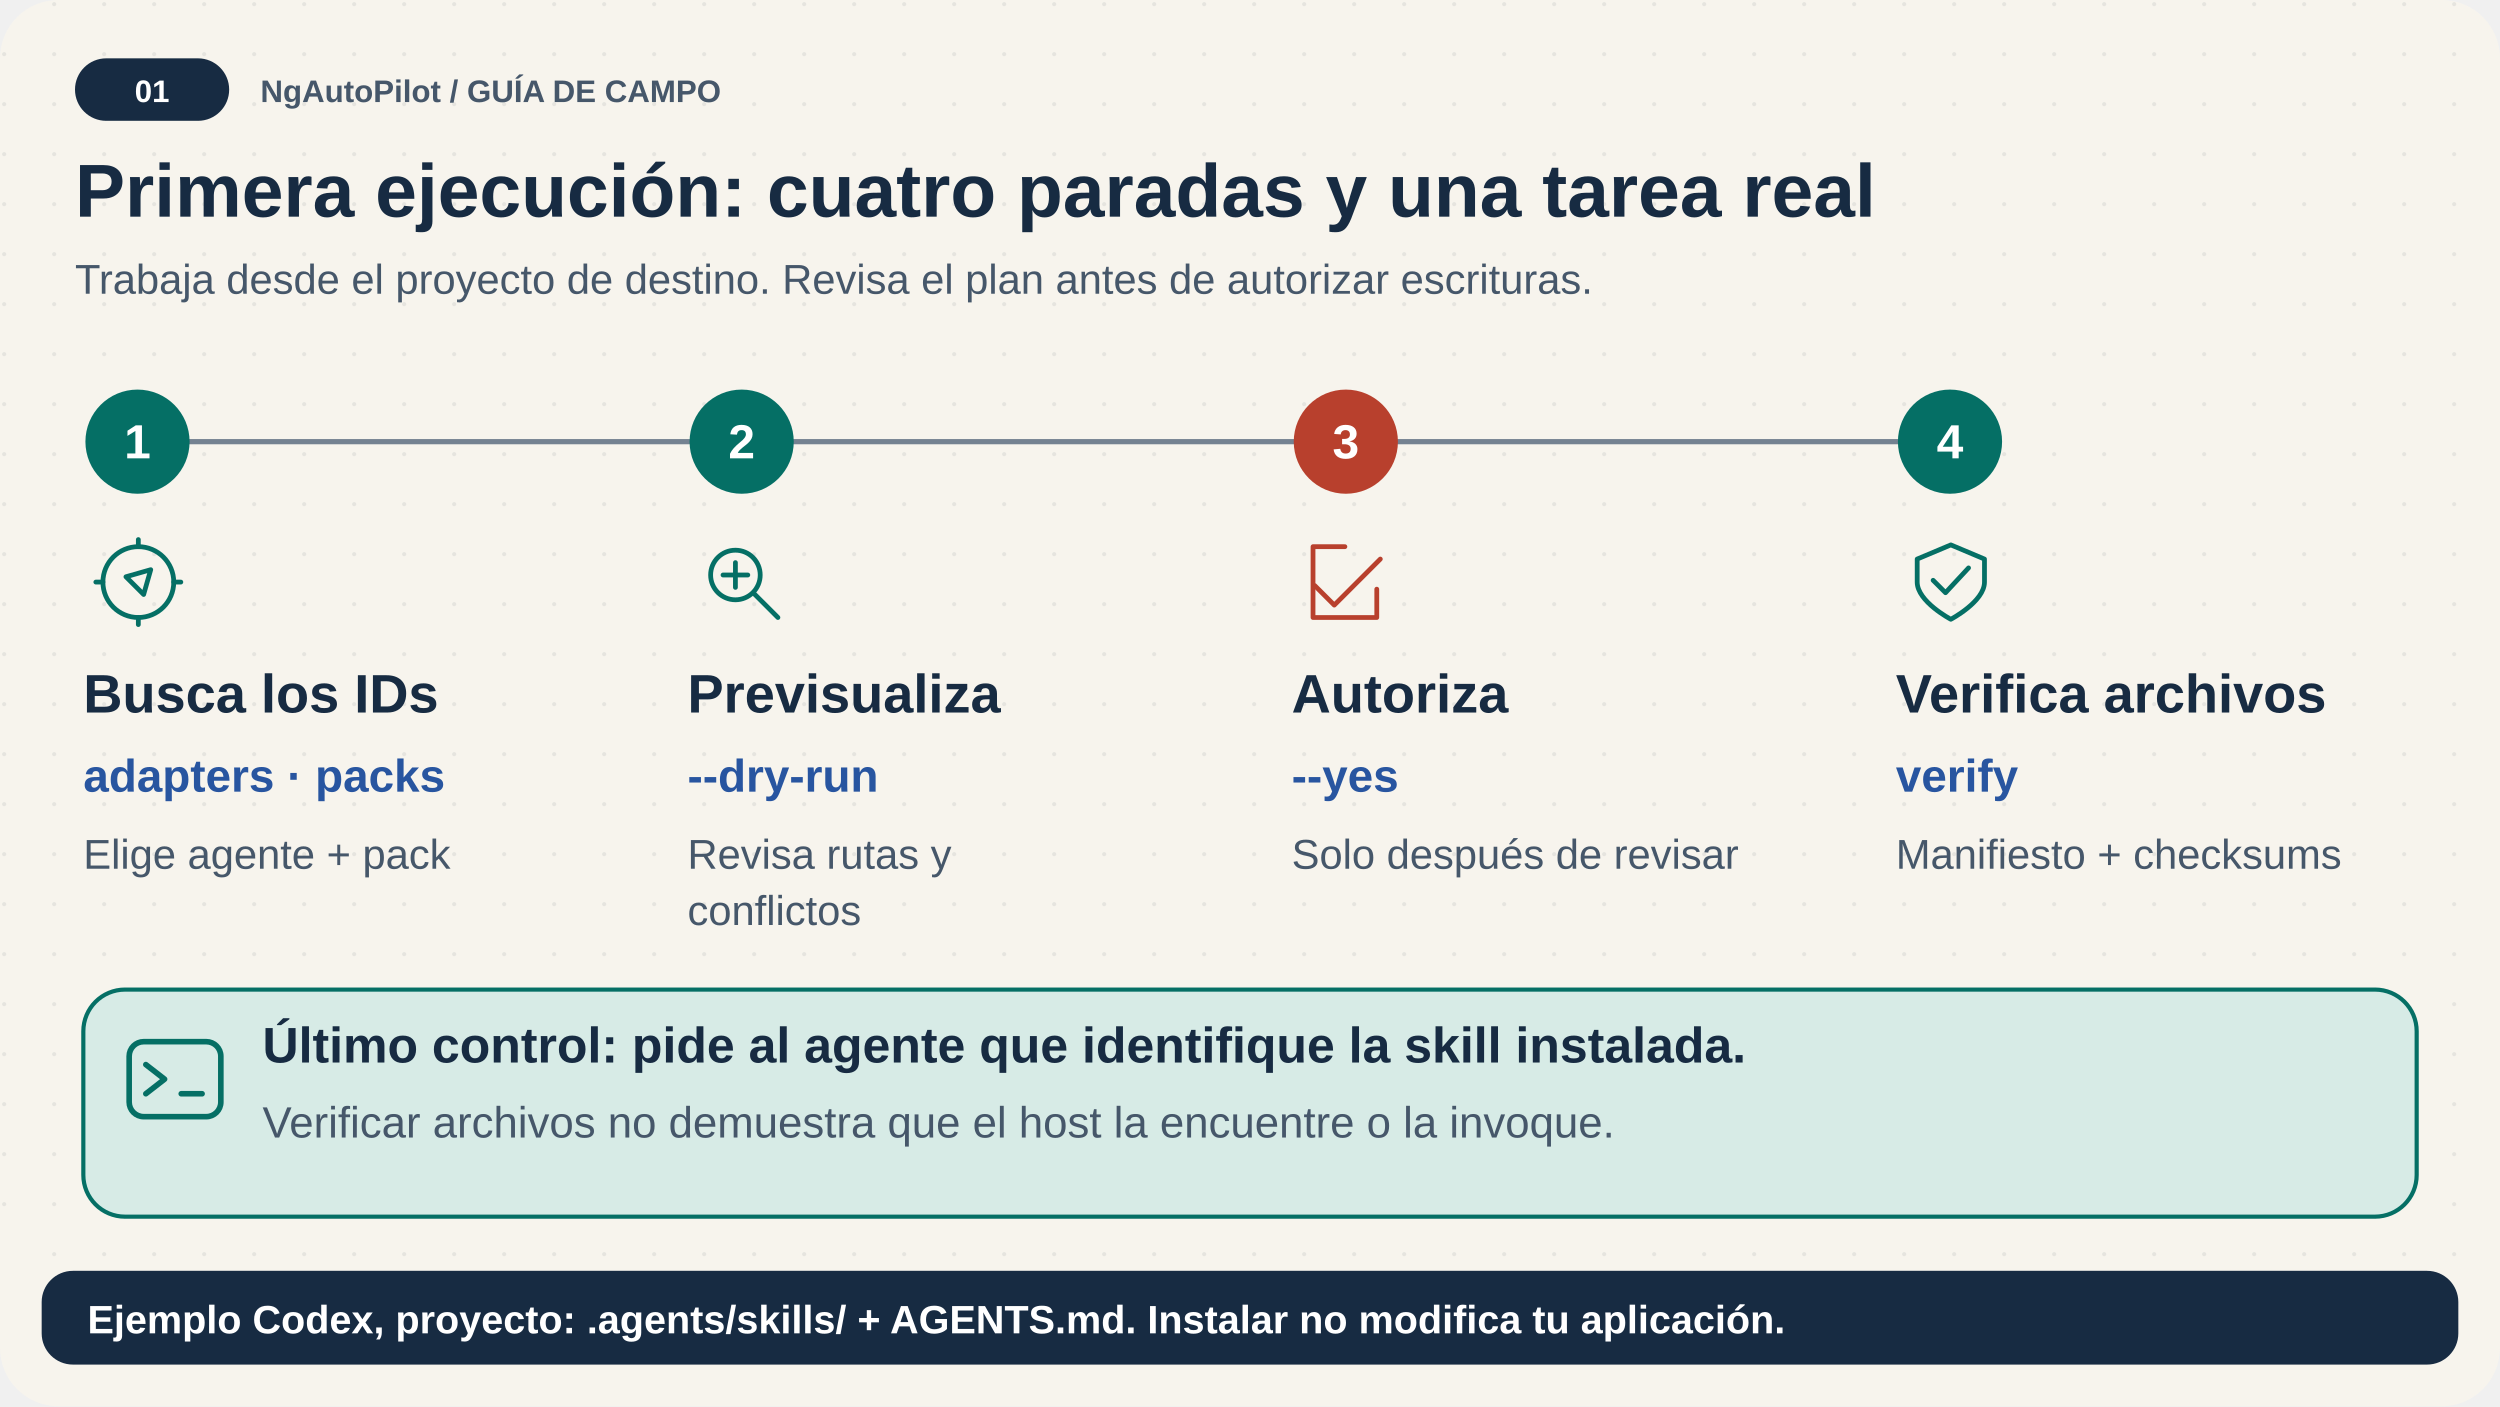
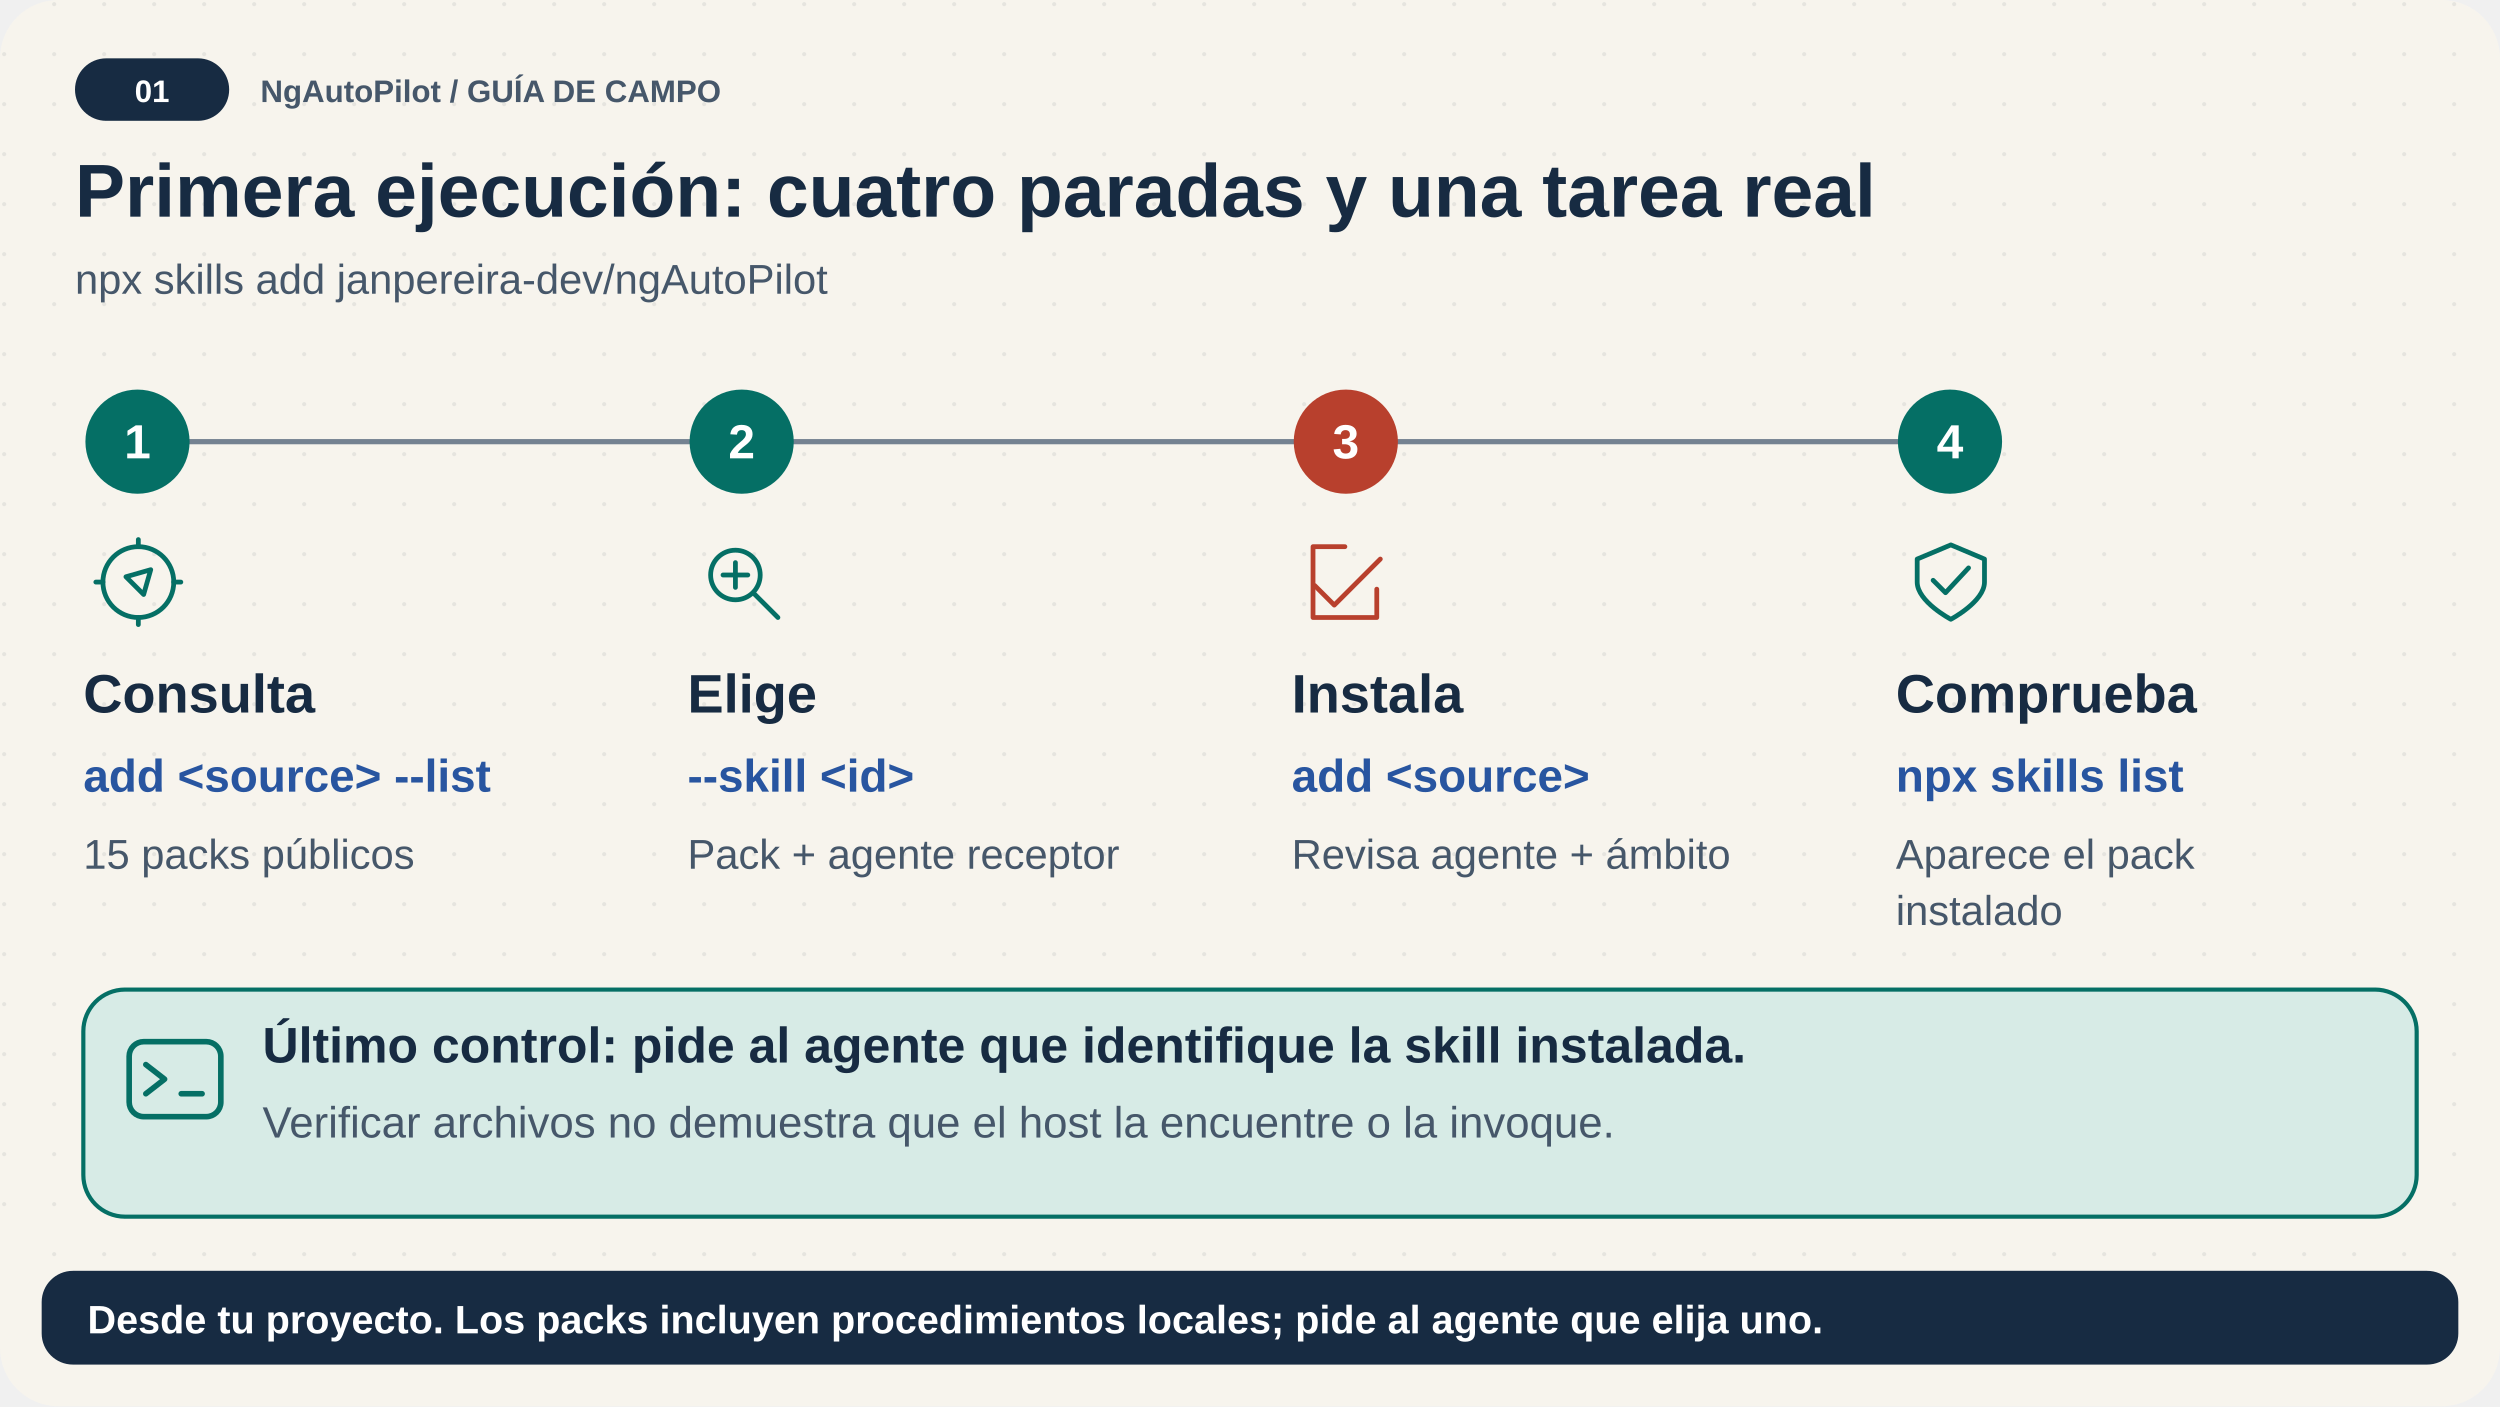
<svg xmlns="http://www.w3.org/2000/svg" viewBox="0 0 1200 675" role="img" aria-labelledby="title desc" xml:lang="es">
  <defs>
    <marker id="arrow" viewBox="0 0 10 10" refX="9" refY="5" markerWidth="7" markerHeight="7" orient="auto-start-reverse">
      <path d="M0 0 10 5 0 10Z" fill="#172b42" />
    </marker>
    <pattern id="dots" width="24" height="24" patternUnits="userSpaceOnUse">
      <circle cx="2" cy="2" r="1" fill="#172b42" opacity=".08" />
    </pattern>
    <style>text{font-family:"Segoe UI",Arial,sans-serif} </style>
  </defs>
  <rect x="0" y="0" width="1200" height="675" rx="28" fill="#f7f4ed" stroke="none" stroke-width="2" />
  <rect x="0" y="0" width="1200" height="610" fill="url(#dots)" rx="28" />
  <rect x="36" y="28" width="74" height="30" rx="15" fill="#172b42" stroke="none" stroke-width="2" />
  <text x="73" y="49" fill="#ffffff" font-size="15" font-weight="700" text-anchor="middle">
    <tspan x="73" dy="0">01</tspan>
  </text>
  <text x="125" y="49" fill="#46576a" font-size="15" font-weight="700">
    <tspan x="125" dy="0">NgAutoPilot / GUÍA DE CAMPO</tspan>
  </text>
  <text x="36" y="104" fill="#172b42" font-size="36" font-weight="750">
    <tspan x="36" dy="0">Primera ejecución: cuatro paradas y una tarea real</tspan>
  </text>
  <text x="36" y="141" fill="#46576a" font-size="20" font-weight="400">
-     <tspan x="36" dy="0">Trabaja desde el proyecto de destino. Revisa el plan antes de autorizar escrituras.</tspan>
+     <tspan x="36" dy="0">npx skills add janpereira-dev/ngAutoPilot</tspan>
  </text>
  <path d="M66 212H356" fill="none" stroke="#748291" stroke-width="2.5" />
  <circle cx="66" cy="212" r="25" fill="#056f65" />
  <text x="66" y="220" fill="#ffffff" font-size="23" font-weight="700" text-anchor="middle">
    <tspan x="66" dy="0">1</tspan>
  </text>
  <g transform="translate(46 259) scale(0.85)" fill="none" stroke="#056f65" stroke-width="2.7" stroke-linecap="round" stroke-linejoin="round" aria-hidden="true">
    <circle cx="24" cy="24" r="20" />
    <path d="m31 17-4 14-10-10 14-4Z" />
    <path d="M24 0v4m0 40v4M0 24h4m40 0h4" />
  </g>
  <text x="40" y="342" fill="#172b42" font-size="26" font-weight="700">
-     <tspan x="40" dy="0">Busca los IDs</tspan>
+     <tspan x="40" dy="0">Consulta</tspan>
  </text>
  <text x="40" y="380" fill="#2855a0" font-size="22" font-weight="650">
-     <tspan x="40" dy="0">adapters · packs</tspan>
+     <tspan x="40" dy="0">add &lt;source&gt; --list</tspan>
  </text>
  <text x="40" y="417" fill="#46576a" font-size="20" font-weight="400">
-     <tspan x="40" dy="0">Elige agente + pack</tspan>
+     <tspan x="40" dy="0">15 packs públicos</tspan>
  </text>
  <path d="M356 212H646" fill="none" stroke="#748291" stroke-width="2.5" />
  <circle cx="356" cy="212" r="25" fill="#056f65" />
  <text x="356" y="220" fill="#ffffff" font-size="23" font-weight="700" text-anchor="middle">
    <tspan x="356" dy="0">2</tspan>
  </text>
  <g transform="translate(336 259) scale(0.85)" fill="none" stroke="#056f65" stroke-width="2.7" stroke-linecap="round" stroke-linejoin="round" aria-hidden="true">
    <circle cx="20" cy="20" r="14" />
    <path d="m31 31 13 13M13 20h14m-7-7v14" />
  </g>
  <text x="330" y="342" fill="#172b42" font-size="26" font-weight="700">
-     <tspan x="330" dy="0">Previsualiza</tspan>
+     <tspan x="330" dy="0">Elige</tspan>
  </text>
  <text x="330" y="380" fill="#2855a0" font-size="22" font-weight="650">
-     <tspan x="330" dy="0">--dry-run</tspan>
+     <tspan x="330" dy="0">--skill &lt;id&gt;</tspan>
  </text>
  <text x="330" y="417" fill="#46576a" font-size="20" font-weight="400">
-     <tspan x="330" dy="0">Revisa rutas y</tspan>
-     <tspan x="330" dy="27">conflictos</tspan>
+     <tspan x="330" dy="0">Pack + agente receptor</tspan>
  </text>
  <path d="M646 212H936" fill="none" stroke="#748291" stroke-width="2.5" />
  <circle cx="646" cy="212" r="25" fill="#b8402d" />
  <text x="646" y="220" fill="#ffffff" font-size="23" font-weight="700" text-anchor="middle">
    <tspan x="646" dy="0">3</tspan>
  </text>
  <g transform="translate(626 259) scale(0.85)" fill="none" stroke="#b8402d" stroke-width="2.7" stroke-linecap="round" stroke-linejoin="round" aria-hidden="true">
    <path d="m6 26 11 11L43 11" />
    <path d="M23 4H5v40h36V28" />
  </g>
  <text x="620" y="342" fill="#172b42" font-size="26" font-weight="700">
-     <tspan x="620" dy="0">Autoriza</tspan>
+     <tspan x="620" dy="0">Instala</tspan>
  </text>
  <text x="620" y="380" fill="#2855a0" font-size="22" font-weight="650">
-     <tspan x="620" dy="0">--yes</tspan>
+     <tspan x="620" dy="0">add &lt;source&gt;</tspan>
  </text>
  <text x="620" y="417" fill="#46576a" font-size="20" font-weight="400">
-     <tspan x="620" dy="0">Solo después de revisar</tspan>
+     <tspan x="620" dy="0">Revisa agente + ámbito</tspan>
  </text>
  <circle cx="936" cy="212" r="25" fill="#056f65" />
  <text x="936" y="220" fill="#ffffff" font-size="23" font-weight="700" text-anchor="middle">
    <tspan x="936" dy="0">4</tspan>
  </text>
  <g transform="translate(916 259) scale(0.85)" fill="none" stroke="#056f65" stroke-width="2.7" stroke-linecap="round" stroke-linejoin="round" aria-hidden="true">
    <path d="M24 3 43 11v13c0 11-19 21-19 21S5 35 5 24V11L24 3Z" />
    <path d="m14 23 7 7 13-14" />
  </g>
  <text x="910" y="342" fill="#172b42" font-size="26" font-weight="700">
-     <tspan x="910" dy="0">Verifica archivos</tspan>
+     <tspan x="910" dy="0">Comprueba</tspan>
  </text>
  <text x="910" y="380" fill="#2855a0" font-size="22" font-weight="650">
-     <tspan x="910" dy="0">verify</tspan>
+     <tspan x="910" dy="0">npx skills list</tspan>
  </text>
  <text x="910" y="417" fill="#46576a" font-size="20" font-weight="400">
-     <tspan x="910" dy="0">Manifiesto + checksums</tspan>
+     <tspan x="910" dy="0">Aparece el pack</tspan>
+     <tspan x="910" dy="27">instalado</tspan>
  </text>
  <rect x="40" y="475" width="1120" height="109" rx="20" fill="#d7ebe6" stroke="#056f65" stroke-width="2" />
  <g transform="translate(60 494) scale(1)" fill="none" stroke="#056f65" stroke-width="2.7" stroke-linecap="round" stroke-linejoin="round" aria-hidden="true">
    <rect x="2" y="6" width="44" height="36" rx="7" />
    <path d="m10 17 9 7-9 7m17 0h10" />
  </g>
  <text x="126" y="510" fill="#172b42" font-size="24" font-weight="700">
    <tspan x="126" dy="0">Último control: pide al agente que identifique la skill instalada.</tspan>
  </text>
  <text x="126" y="546" fill="#46576a" font-size="21" font-weight="400">
    <tspan x="126" dy="0">Verificar archivos no demuestra que el host la encuentre o la invoque.</tspan>
  </text>
  <rect x="20" y="610" width="1160" height="45" rx="15" fill="#172b42" stroke="none" stroke-width="2" />
  <text x="42" y="640" fill="#ffffff" font-size="19" font-weight="600">
-     <tspan x="42" dy="0">Ejemplo Codex, proyecto: .agents/skills/ + AGENTS.md. Instalar no modifica tu aplicación.</tspan>
+     <tspan x="42" dy="0">Desde tu proyecto. Los packs incluyen procedimientos locales; pide al agente que elija uno.</tspan>
  </text>
</svg>
